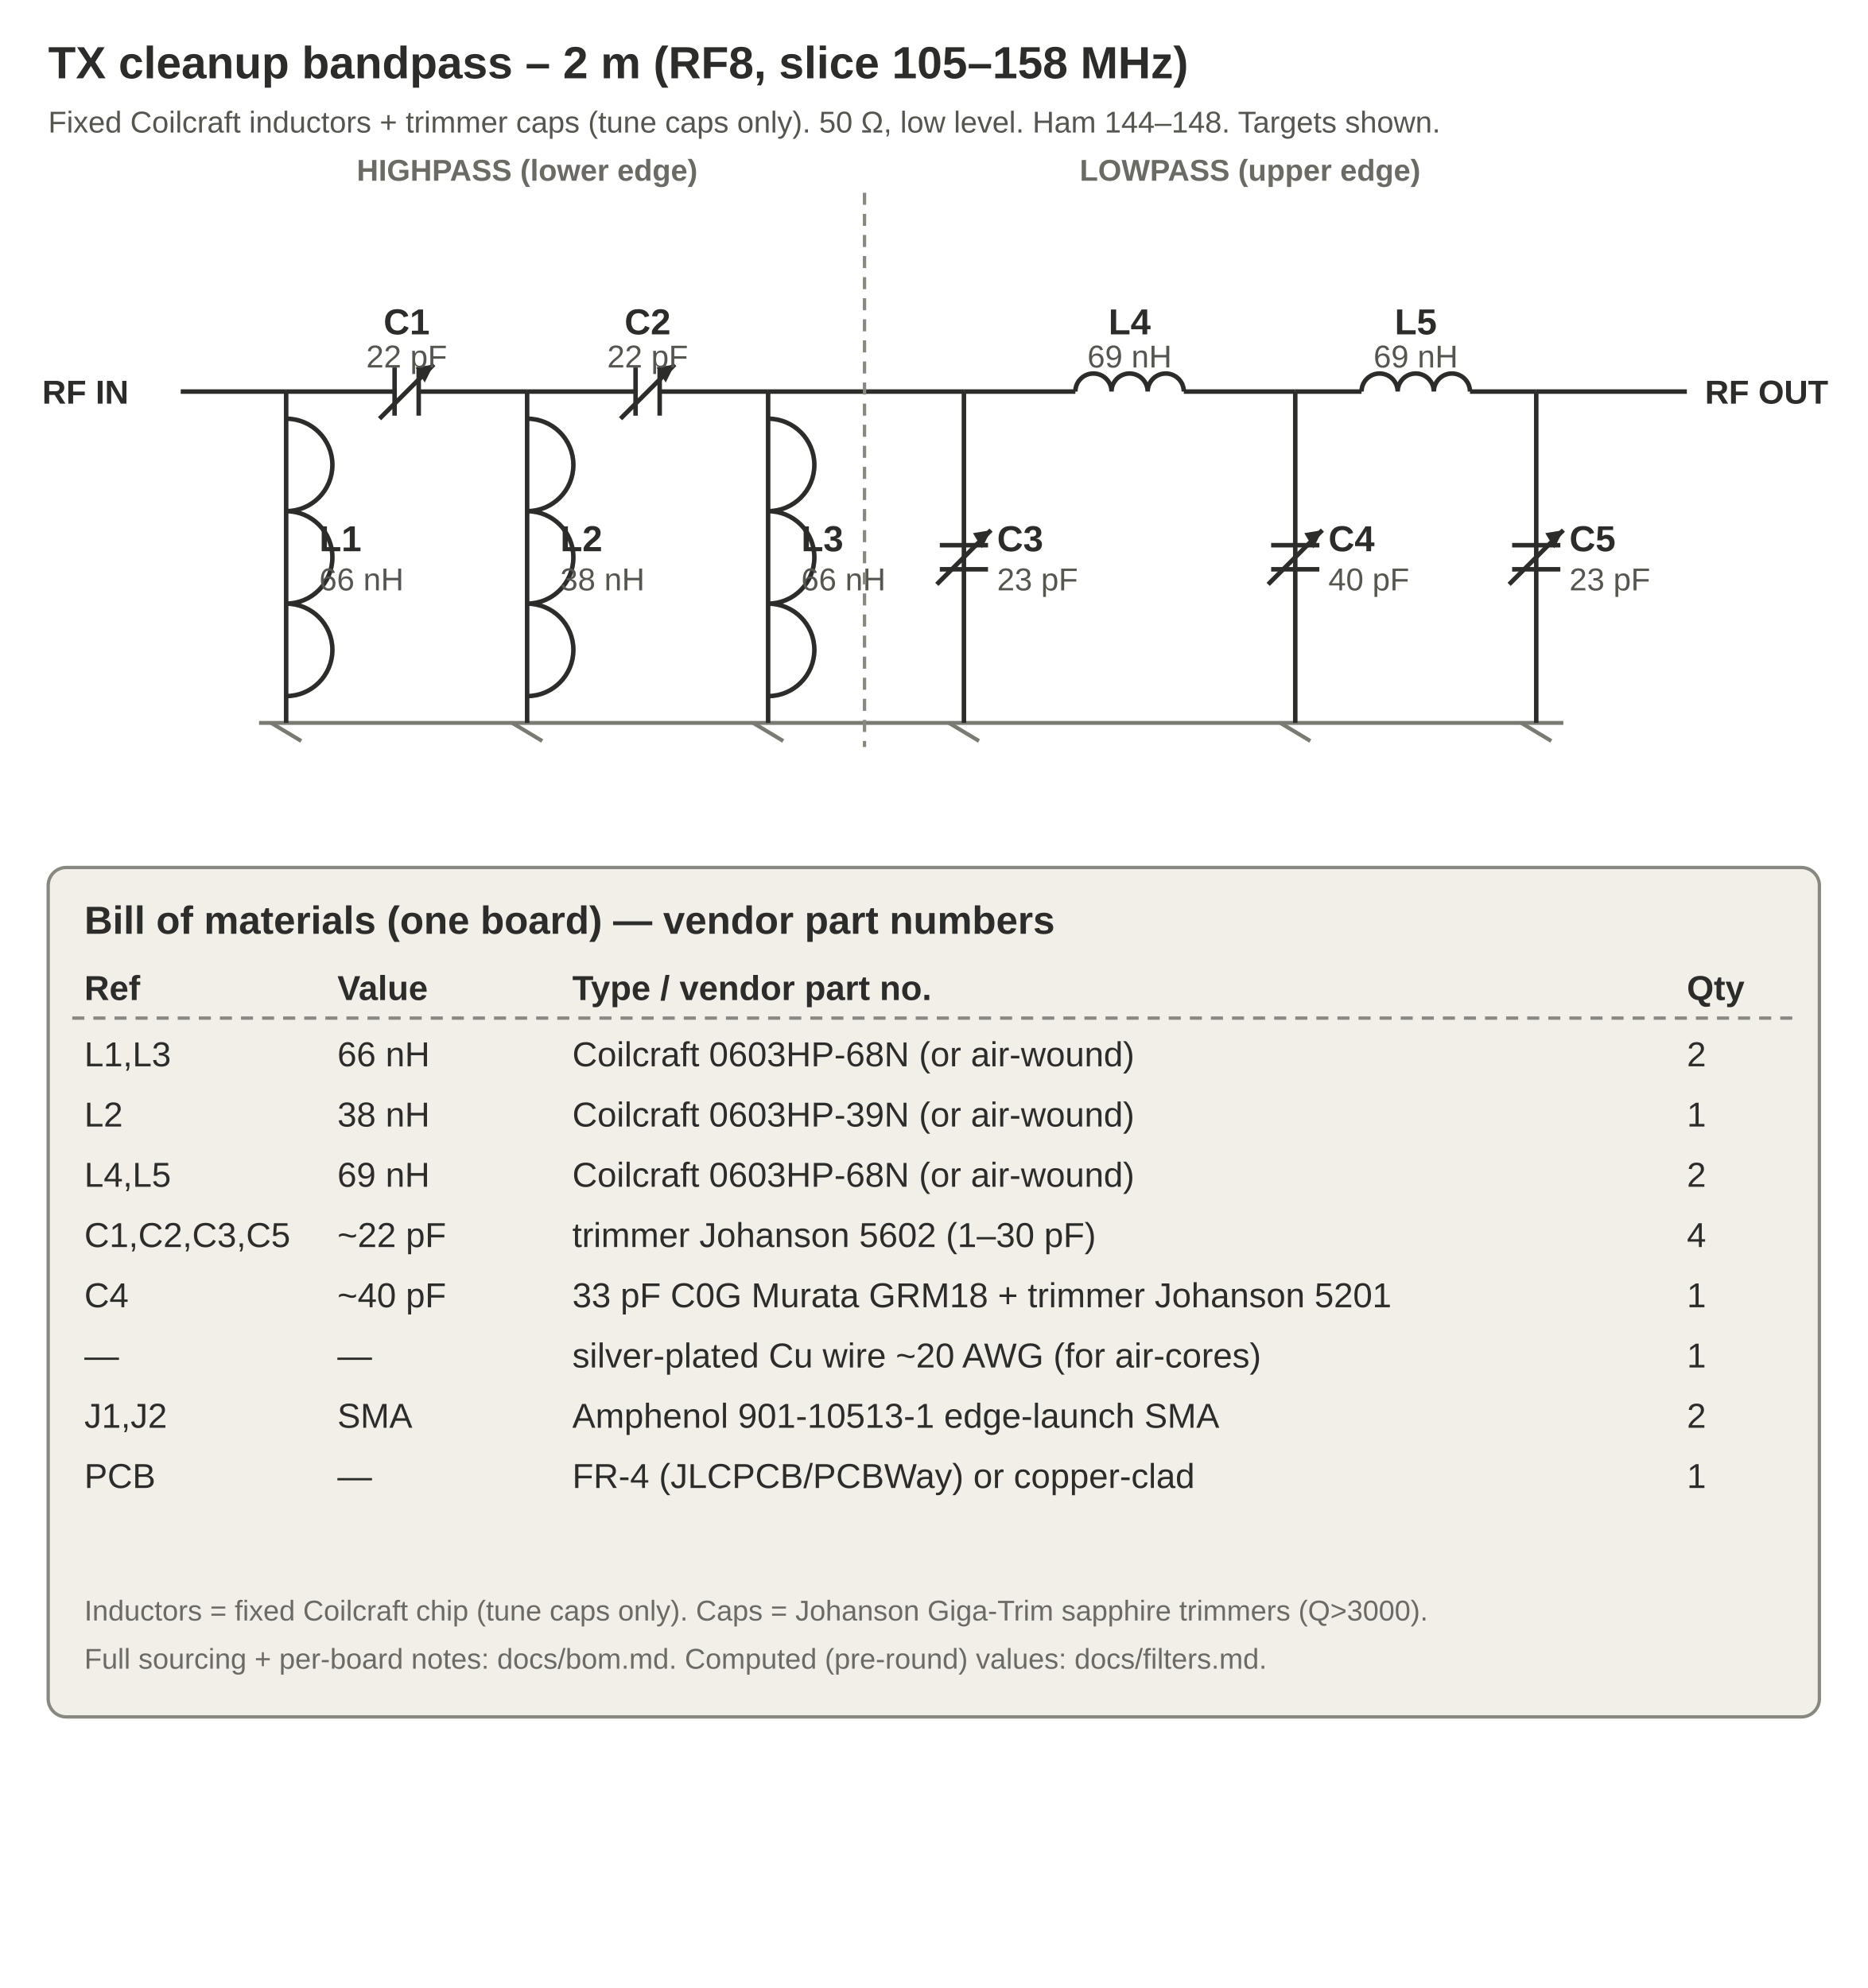
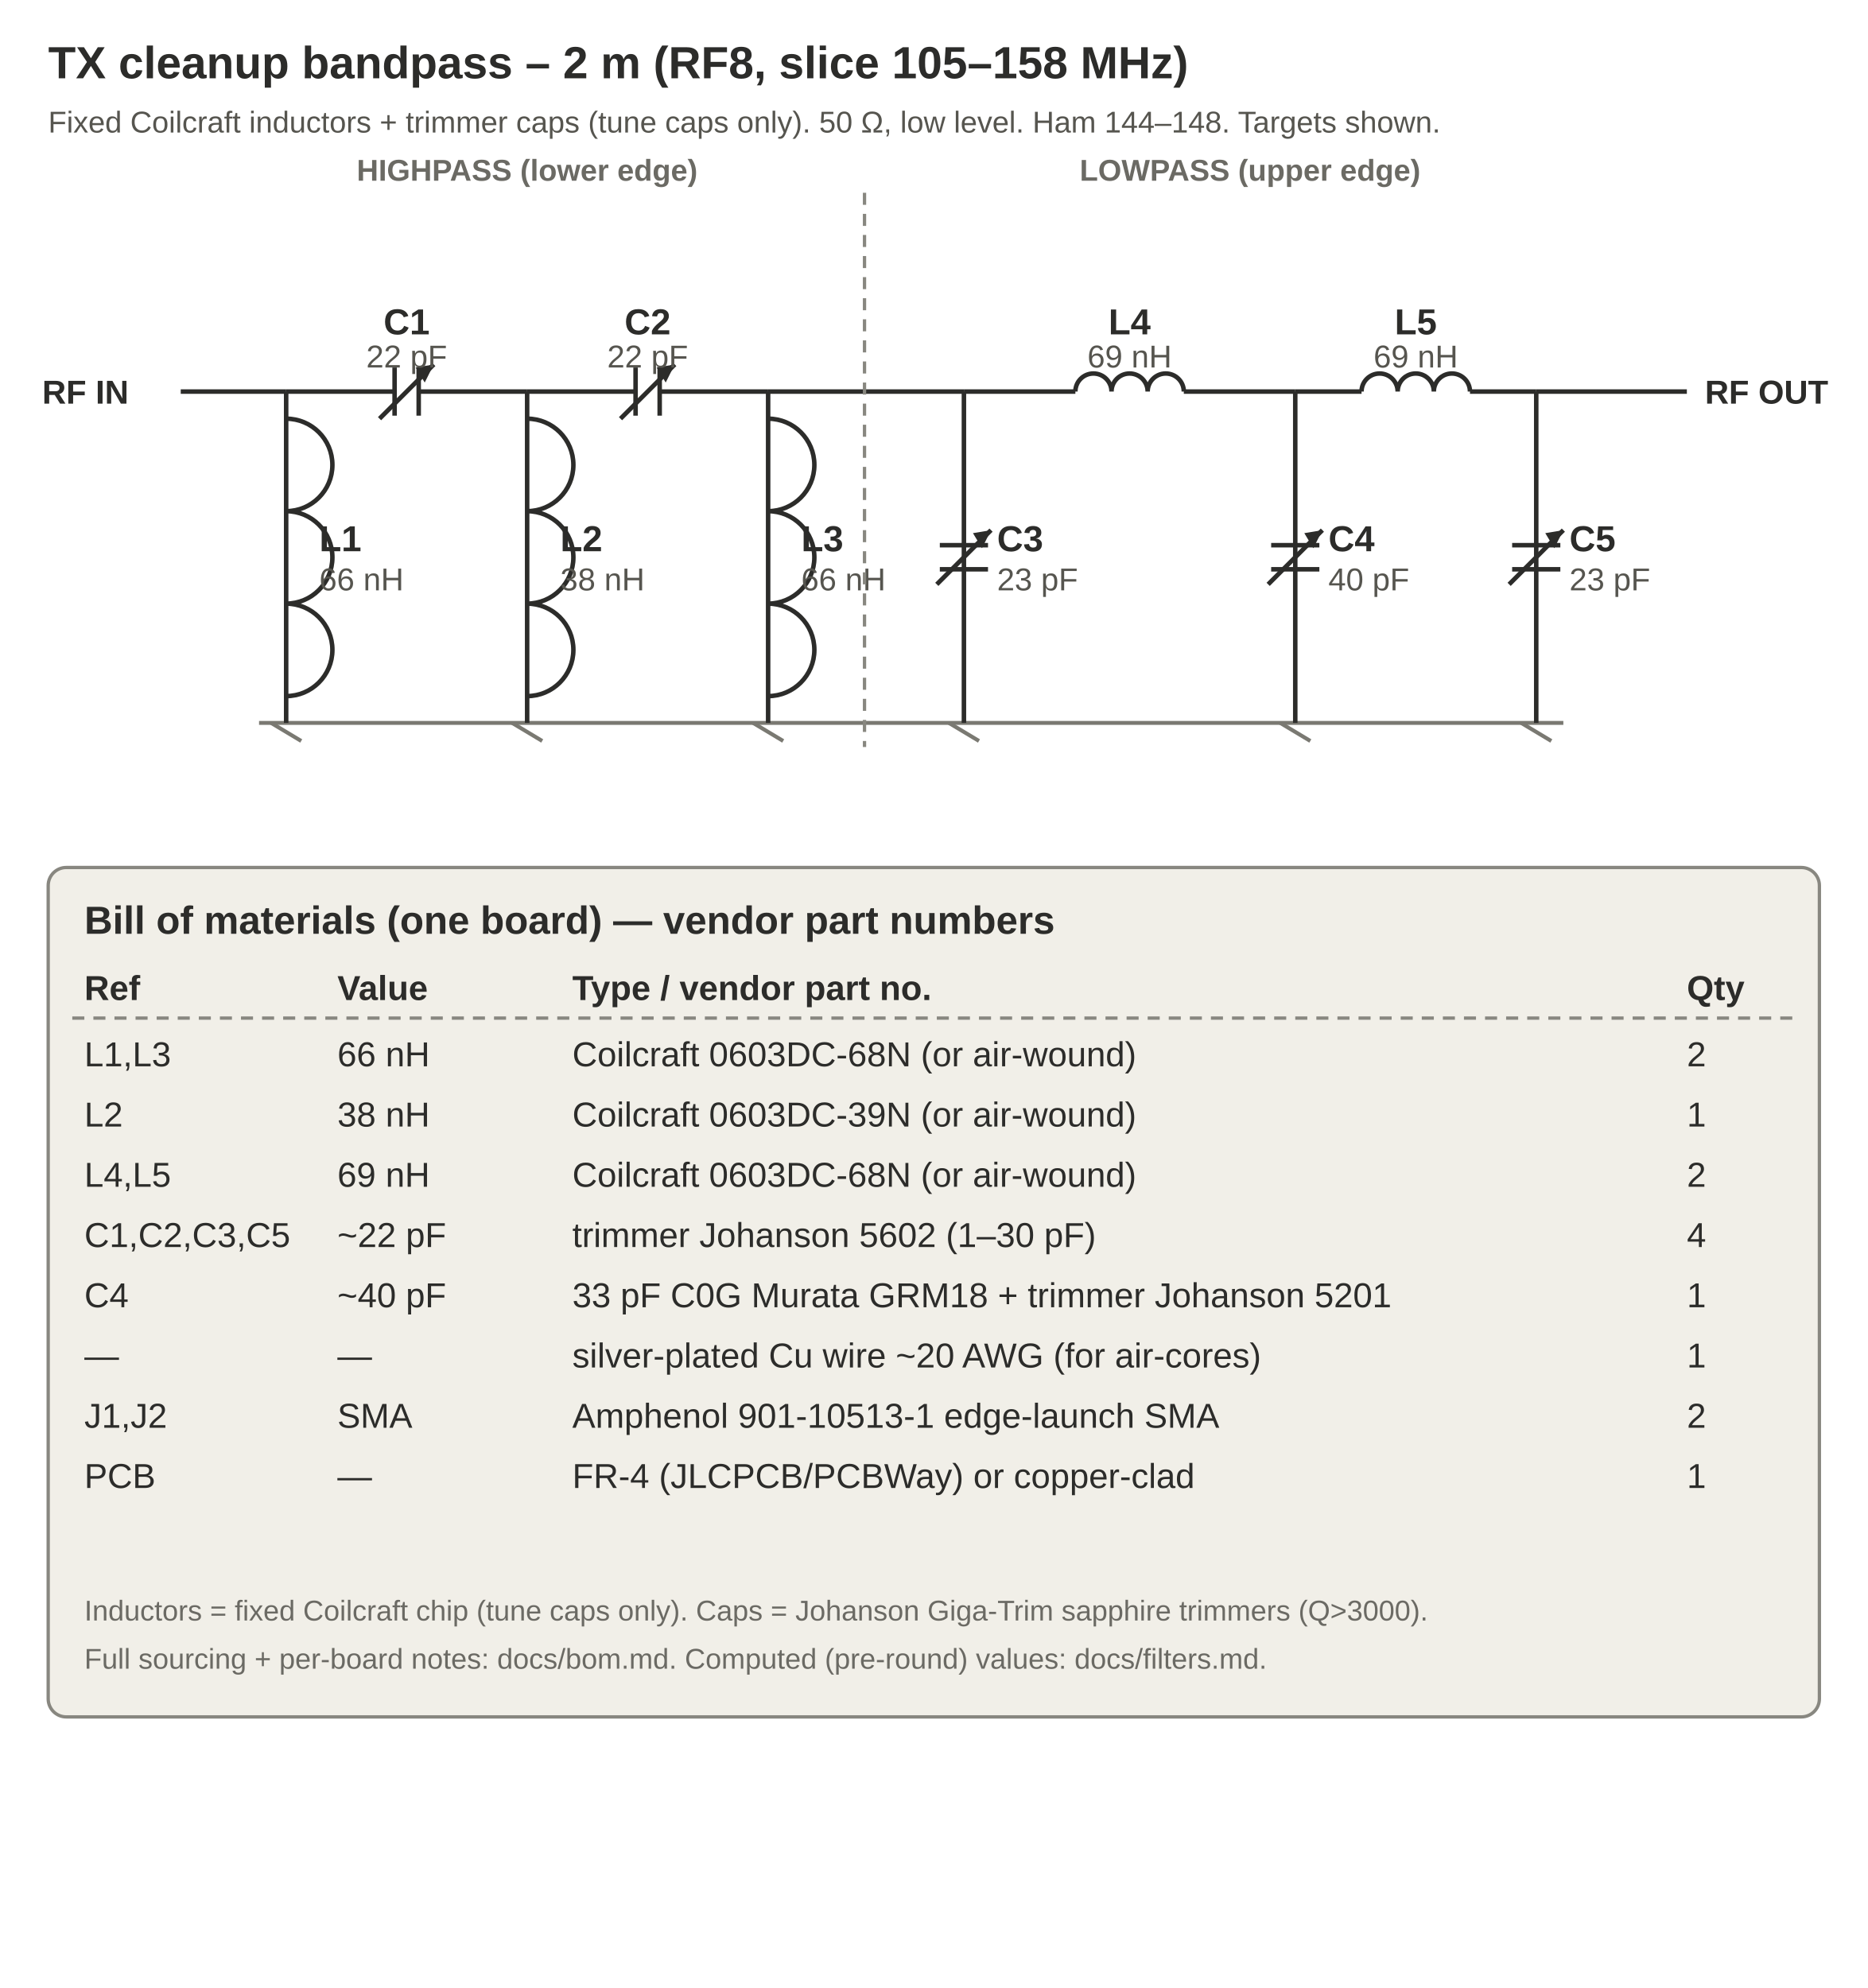
<svg xmlns="http://www.w3.org/2000/svg" width="1240" height="1320" viewBox="0 0 620 660" role="img">
  <style>text{font-family:Arial,Helvetica,sans-serif}.h1{font-size:15px;font-weight:700;fill:#2C2C2A}.h2{font-size:10px;fill:#56554f}.w{stroke:#2C2C2A;stroke-width:1.5;fill:none}.gnd{stroke:#7a7972;stroke-width:1.3}.lbl{font-size:12px;font-weight:700;fill:#2C2C2A}.val{font-size:10.5px;fill:#56554f}.sec{font-size:10px;font-weight:700;fill:#6b6a64}.port{font-size:11px;font-weight:700;fill:#2C2C2A}.cap2{font-size:9.5px;fill:#6b6a64}.th{font-size:11.5px;font-weight:700;fill:#2C2C2A}.td{font-size:11.5px;fill:#2C2C2A}.div{stroke:#888780;stroke-width:1.1;stroke-dasharray:4 3}.box{fill:#F1EFE8;stroke:#888780;stroke-width:1.1}</style>
  <text class="h1" x="16" y="26">TX cleanup bandpass – 2 m (RF8, slice 105–158 MHz)</text>
  <text class="h2" x="16" y="44">Fixed Coilcraft inductors + trimmer caps (tune caps only). 50 Ω, low level. Ham 144–148. Targets shown.</text>
  <text class="port" x="14" y="134">RF IN</text>
  <text class="port" x="566" y="134">RF OUT</text>
  <line x1="60" y1="130" x2="95" y2="130" class="w" />
  <line x1="95" y1="130" x2="131" y2="130" class="w" />
  <line x1="131" y1="122" x2="131" y2="138" class="w" />
  <line x1="139" y1="122" x2="139" y2="138" class="w" />
  <line x1="126" y1="139" x2="144" y2="121" class="w" />
  <path d="M144 121 l-6 1 l3 5 z" fill="#2C2C2A" />
  <line x1="139" y1="130" x2="175" y2="130" class="w" />
  <text class="lbl" x="135" y="111" text-anchor="middle">C1</text>
  <text class="val" x="135" y="122" text-anchor="middle">22 pF</text>
  <line x1="175" y1="130" x2="211" y2="130" class="w" />
  <line x1="211" y1="122" x2="211" y2="138" class="w" />
  <line x1="219" y1="122" x2="219" y2="138" class="w" />
  <line x1="206" y1="139" x2="224" y2="121" class="w" />
  <path d="M224 121 l-6 1 l3 5 z" fill="#2C2C2A" />
  <line x1="219" y1="130" x2="255" y2="130" class="w" />
  <text class="lbl" x="215" y="111" text-anchor="middle">C2</text>
  <text class="val" x="215" y="122" text-anchor="middle">22 pF</text>
  <line x1="255" y1="130" x2="320" y2="130" class="w" />
  <line x1="320" y1="130" x2="357" y2="130" class="w" />
  <path d="M357 130 a6 6 0 0 1 12 0 a6 6 0 0 1 12 0 a6 6 0 0 1 12 0" class="w" />
  <line x1="393" y1="130" x2="430" y2="130" class="w" />
  <text class="lbl" x="375" y="111" text-anchor="middle">L4</text>
  <text class="val" x="375" y="122" text-anchor="middle">69 nH</text>
  <line x1="430" y1="130" x2="452" y2="130" class="w" />
  <path d="M452 130 a6 6 0 0 1 12 0 a6 6 0 0 1 12 0 a6 6 0 0 1 12 0" class="w" />
  <line x1="488" y1="130" x2="510" y2="130" class="w" />
  <text class="lbl" x="470" y="111" text-anchor="middle">L5</text>
  <text class="val" x="470" y="122" text-anchor="middle">69 nH</text>
  <line x1="510" y1="130" x2="560" y2="130" class="w" />
  <line x1="86" y1="240" x2="519" y2="240" class="gnd" />
  <line x1="95" y1="130" x2="95" y2="240" class="w" />
  <path d="M95 139 a6 6 0 0 1 0 30.7 a6 6 0 0 1 0 30.7 a6 6 0 0 1 0 30.7" class="w" />
  <line x1="90" y1="240" x2="100" y2="246" class="gnd" />
  <text class="lbl" x="106" y="183">L1</text>
  <text class="val" x="106" y="196">66 nH</text>
  <line x1="175" y1="130" x2="175" y2="240" class="w" />
  <path d="M175 139 a6 6 0 0 1 0 30.7 a6 6 0 0 1 0 30.7 a6 6 0 0 1 0 30.7" class="w" />
  <line x1="170" y1="240" x2="180" y2="246" class="gnd" />
  <text class="lbl" x="186" y="183">L2</text>
  <text class="val" x="186" y="196">38 nH</text>
  <line x1="255" y1="130" x2="255" y2="240" class="w" />
  <path d="M255 139 a6 6 0 0 1 0 30.7 a6 6 0 0 1 0 30.7 a6 6 0 0 1 0 30.7" class="w" />
  <line x1="250" y1="240" x2="260" y2="246" class="gnd" />
  <text class="lbl" x="266" y="183">L3</text>
  <text class="val" x="266" y="196">66 nH</text>
  <line x1="320" y1="130" x2="320" y2="240" class="w" />
  <line x1="312" y1="181" x2="328" y2="181" class="w" />
  <line x1="312" y1="189" x2="328" y2="189" class="w" />
  <line x1="311" y1="194" x2="329" y2="176" class="w" />
  <path d="M329 176 l-6 1 l3 5 z" fill="#2C2C2A" />
  <line x1="315" y1="240" x2="325" y2="246" class="gnd" />
  <text class="lbl" x="331" y="183">C3</text>
  <text class="val" x="331" y="196">23 pF</text>
  <line x1="430" y1="130" x2="430" y2="240" class="w" />
  <line x1="422" y1="181" x2="438" y2="181" class="w" />
  <line x1="422" y1="189" x2="438" y2="189" class="w" />
  <line x1="421" y1="194" x2="439" y2="176" class="w" />
  <path d="M439 176 l-6 1 l3 5 z" fill="#2C2C2A" />
  <line x1="425" y1="240" x2="435" y2="246" class="gnd" />
  <text class="lbl" x="441" y="183">C4</text>
  <text class="val" x="441" y="196">40 pF</text>
  <line x1="510" y1="130" x2="510" y2="240" class="w" />
  <line x1="502" y1="181" x2="518" y2="181" class="w" />
  <line x1="502" y1="189" x2="518" y2="189" class="w" />
  <line x1="501" y1="194" x2="519" y2="176" class="w" />
  <path d="M519 176 l-6 1 l3 5 z" fill="#2C2C2A" />
  <line x1="505" y1="240" x2="515" y2="246" class="gnd" />
  <text class="lbl" x="521" y="183">C5</text>
  <text class="val" x="521" y="196">23 pF</text>
  <line x1="287" y1="64" x2="287" y2="248" class="div" />
  <text class="sec" x="175" y="60" text-anchor="middle">HIGHPASS (lower edge)</text>
  <text class="sec" x="415" y="60" text-anchor="middle">LOWPASS (upper edge)</text>
  <rect class="box" x="16" y="288" width="588" height="282" rx="6" />
  <text class="h1" x="28" y="310" style="font-size:13px">Bill of materials (one board) — vendor part numbers</text>
  <text class="th" x="28" y="332">Ref</text>
  <text class="th" x="112" y="332">Value</text>
  <text class="th" x="190" y="332">Type / vendor part no.</text>
  <text class="th" x="560" y="332">Qty</text>
  <line x1="24" y1="338" x2="596" y2="338" class="div" />
  <text class="td" x="28" y="354">L1,L3</text>
  <text class="td" x="112" y="354">66 nH</text>
-   <text class="td" x="190" y="354">Coilcraft 0603HP-68N (or air-wound)</text>
+   <text class="td" x="190" y="354">Coilcraft 0603DC-68N (or air-wound)</text>
  <text class="td" x="560" y="354">2</text>
  <text class="td" x="28" y="374">L2</text>
  <text class="td" x="112" y="374">38 nH</text>
-   <text class="td" x="190" y="374">Coilcraft 0603HP-39N (or air-wound)</text>
+   <text class="td" x="190" y="374">Coilcraft 0603DC-39N (or air-wound)</text>
  <text class="td" x="560" y="374">1</text>
  <text class="td" x="28" y="394">L4,L5</text>
  <text class="td" x="112" y="394">69 nH</text>
-   <text class="td" x="190" y="394">Coilcraft 0603HP-68N (or air-wound)</text>
+   <text class="td" x="190" y="394">Coilcraft 0603DC-68N (or air-wound)</text>
  <text class="td" x="560" y="394">2</text>
  <text class="td" x="28" y="414">C1,C2,C3,C5</text>
  <text class="td" x="112" y="414">~22 pF</text>
  <text class="td" x="190" y="414">trimmer Johanson 5602 (1–30 pF)</text>
  <text class="td" x="560" y="414">4</text>
  <text class="td" x="28" y="434">C4</text>
  <text class="td" x="112" y="434">~40 pF</text>
  <text class="td" x="190" y="434">33 pF C0G Murata GRM18 + trimmer Johanson 5201</text>
  <text class="td" x="560" y="434">1</text>
  <text class="td" x="28" y="454">—</text>
  <text class="td" x="112" y="454">—</text>
  <text class="td" x="190" y="454">silver-plated Cu wire ~20 AWG (for air-cores)</text>
  <text class="td" x="560" y="454">1</text>
  <text class="td" x="28" y="474">J1,J2</text>
  <text class="td" x="112" y="474">SMA</text>
  <text class="td" x="190" y="474">Amphenol 901-10513-1 edge-launch SMA</text>
  <text class="td" x="560" y="474">2</text>
  <text class="td" x="28" y="494">PCB</text>
  <text class="td" x="112" y="494">—</text>
  <text class="td" x="190" y="494">FR-4 (JLCPCB/PCBWay) or copper-clad</text>
  <text class="td" x="560" y="494">1</text>
  <text class="cap2" x="28" y="538">Inductors = fixed Coilcraft chip (tune caps only). Caps = Johanson Giga-Trim sapphire trimmers (Q&gt;3000).</text>
  <text class="cap2" x="28" y="554">Full sourcing + per-board notes: docs/bom.md. Computed (pre-round) values: docs/filters.md.</text>
</svg>
